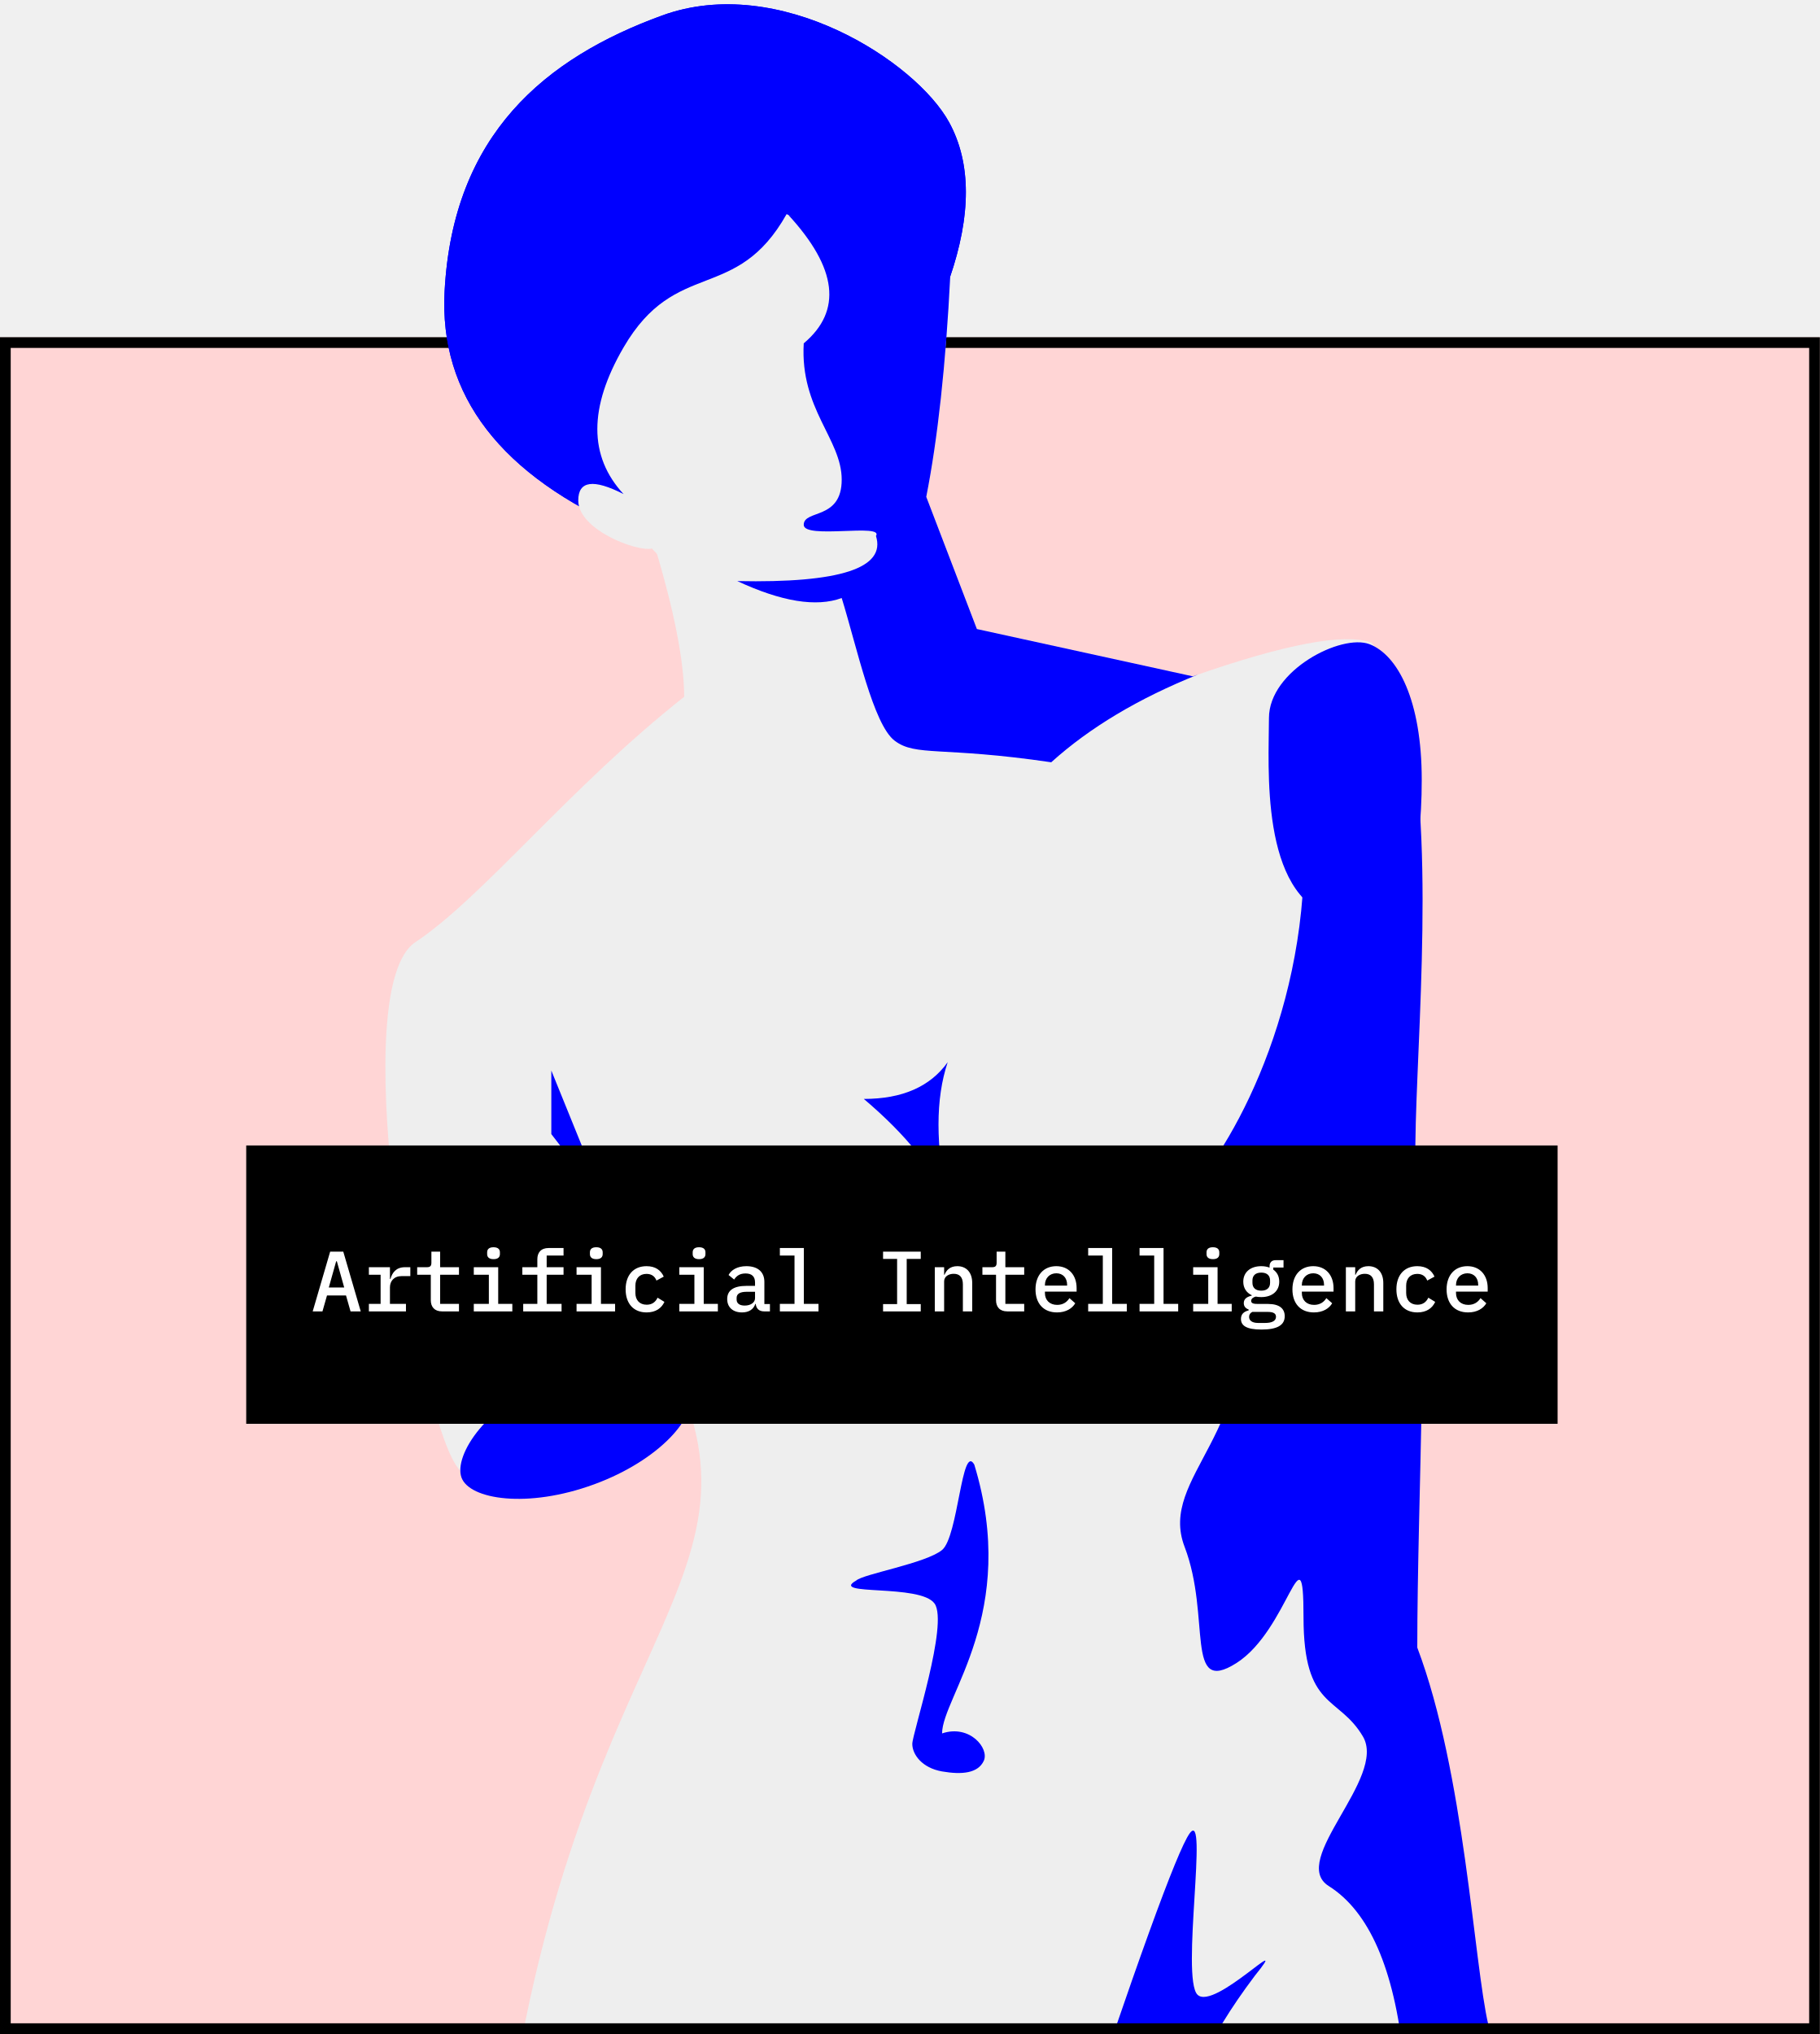
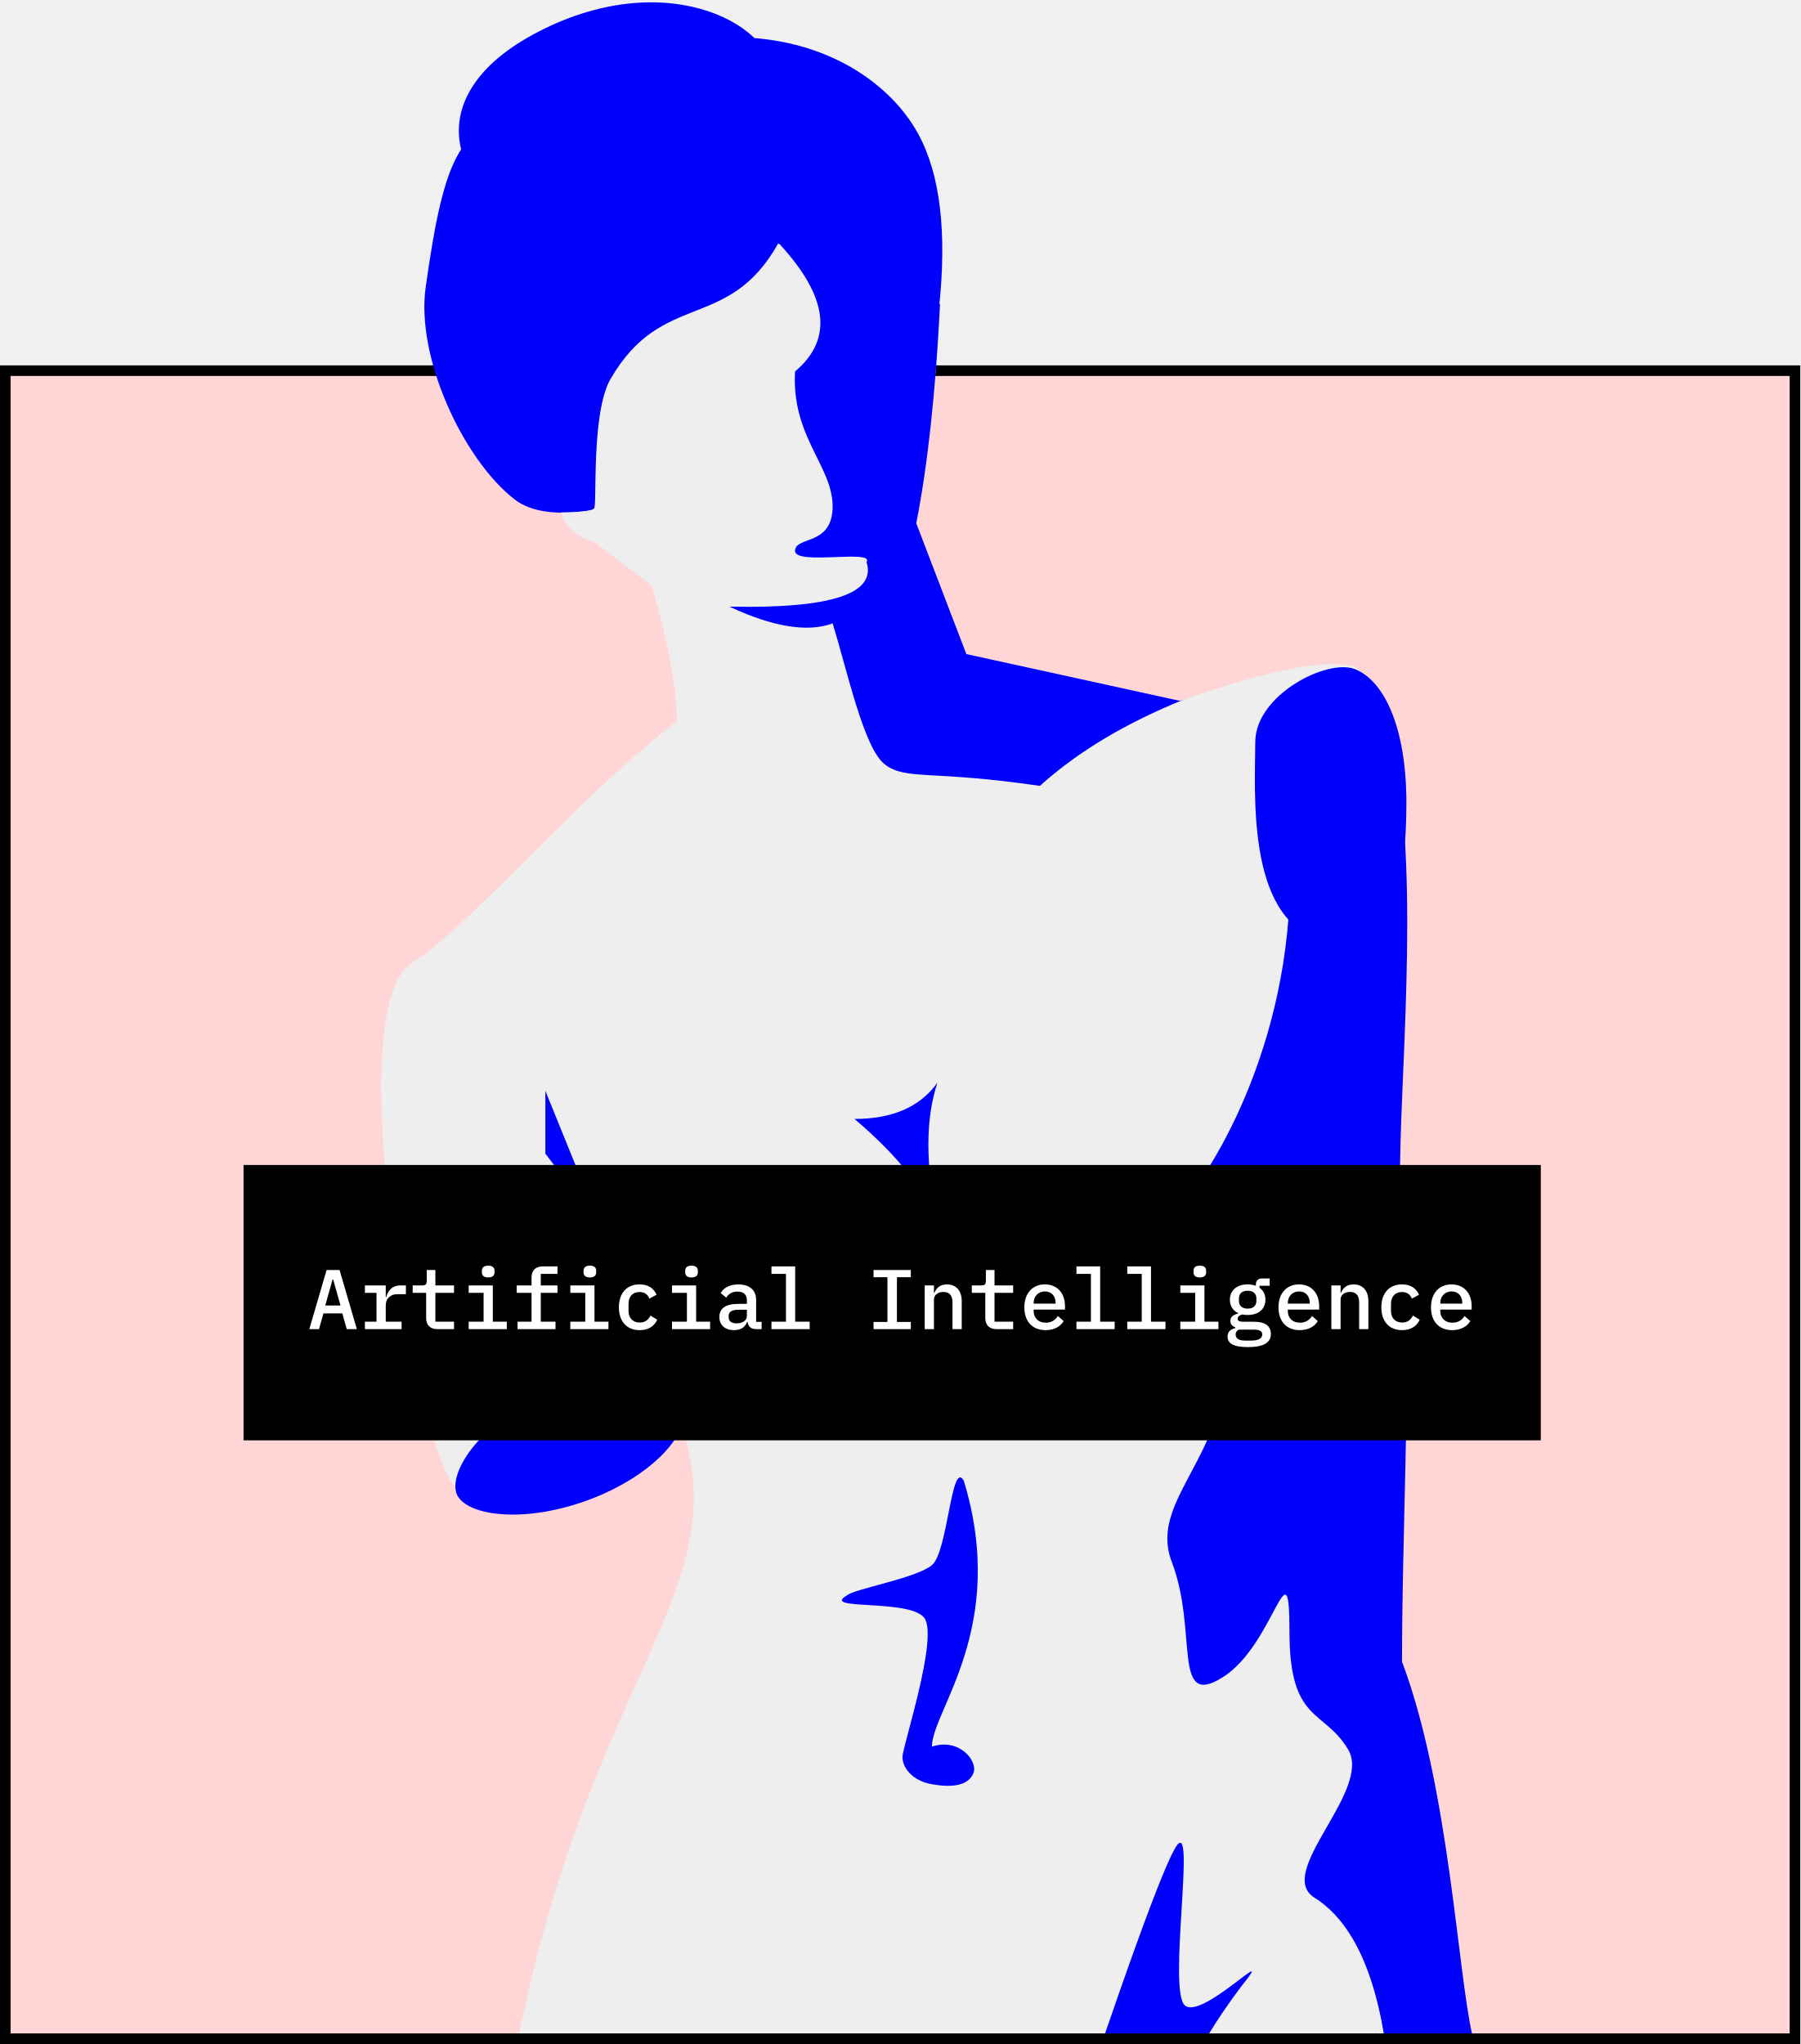
- <svg xmlns="http://www.w3.org/2000/svg" xmlns:xlink="http://www.w3.org/1999/xlink" width="340px" height="380px" viewBox="0 0 340 380" version="1.1">
+ <svg xmlns="http://www.w3.org/2000/svg" xmlns:xlink="http://www.w3.org/1999/xlink" width="340px" height="386px" viewBox="0 0 340 386" version="1.1">
  <defs>
    <rect id="path-1" x="0" y="0" width="340" height="317" />
  </defs>
  <g id="Page-1" stroke="none" stroke-width="1" fill="none" fill-rule="evenodd">
-     <g id="illustrations" transform="translate(-1246, -116)">
-       <g id="breastcancerai" transform="translate(1246, 116)">
-         <g id="Group-5" transform="translate(0, 63)">
+     <g id="illustrations" transform="translate(-1246, -110)">
+       <g id="breastcancerai" transform="translate(1246, 110)">
+         <g id="Group-5" transform="translate(0, 69)">
          <mask id="mask-2" fill="white">
            <use xlink:href="#path-1" />
          </mask>
          <use id="Rectangle-8" fill="#FFD5D5" xlink:href="#path-1" />
          <path d="M122.279,38.907 C125.974,51.161 127.821,60.586 127.821,67.181 C106.322,84.142 90.303,104.564 77.586,113.035 C64.869,121.507 76.8,193.875 84.421,209.373 C92.042,224.871 125.477,213.44 127.821,197.689 C143.111,237.458 99.086,249.947 91.528,365.704 C91.528,377.179 101.639,377.179 108.928,383.078 C139.337,359.328 213.808,340.582 277.691,315.562 C274.883,304.327 273.359,268.674 264.396,244.986 C264.396,217.471 266.684,174.438 264.396,159.443 C262.107,144.447 272.003,75.024 256.204,57.064 C251.235,55.218 240.12,57.315 222.856,63.354 L182.509,54.519 L172.736,29 L122.279,38.907 Z" id="Path-123" fill="#EEEEEE" mask="url(#mask-2)" />
          <path d="M199,343.779 C212.138,304.206 219.893,282.786 222.263,279.516 C225.838,274.584 220.591,306.542 223.72,309.655 C226.848,312.768 241.677,297.144 234.455,306.093 C225.141,318.463 220.877,328.448 221.663,336.047 C214.009,338.659 206.425,341.231 199,343.779 Z" id="Combined-Shape" fill="#0000FF" mask="url(#mask-2)" />
          <path d="M264.79,83 C267.668,110.614 263.163,148.626 264.786,159.261 C267.075,174.257 264.786,217.289 264.786,244.804 C273.646,268.221 275.336,303.724 278.083,315.379 L262.221,321.398 C260.456,304.79 255.796,294.11 248.242,289.357 C240.688,284.605 259.197,269.136 254.623,261.407 C250.048,253.679 243.532,256.454 243.532,239.113 C243.532,221.772 240.749,241.506 230.992,247.703 C221.236,253.899 226.343,239.113 221.31,225.97 C216.277,212.826 235.756,204.466 231.053,177.846 C211.666,183.264 187.506,180.025 184,166.845 C190.488,170.159 211.518,167.71 218.911,162.628 C226.304,157.546 242.057,133.025 243.532,101.335 C249.332,96.579 256.418,90.467 264.79,83 Z" id="Combined-Shape" fill="#0000FF" mask="url(#mask-2)" />
        </g>
-         <rect id="Rectangle-8" stroke="#000000" stroke-width="2" x="1" y="64" width="338" height="315" />
-         <path d="M117.607,99.232 C93.536,88.856 82.022,73.904 83.065,54.376 C84.63,25.083 101.885,10.836 123.715,2.888 C145.546,-5.06 171.126,11.466 177.342,22.882 C181.486,30.492 181.486,40.268 177.342,52.211 L117.607,99.232 Z" id="Path-122" fill="#0000FF" />
-         <path d="M177.494,51.767 C177.497,51.712 177.5,51.656 177.502,51.601 C165.241,47.797 155.169,43.983 147.286,40.158 C156.424,50.084 157.382,58.08 150.159,64.145 C149.967,67.484 150.399,70.324 151.132,72.842 L117.607,99.232 C93.536,88.856 82.022,73.904 83.065,54.376 C84.63,25.083 101.885,10.836 123.715,2.888 C145.546,-5.06 171.126,11.466 177.342,22.882 C181.434,30.397 181.485,40.026 177.494,51.767 Z" id="Combined-Shape" fill="#0000FF" />
-         <path d="M116.499,92.308 C109.965,85.257 109.965,76.122 116.499,64.902 C126.301,48.071 137.5,56.802 146.961,40 C154.892,43.878 165.072,47.745 177.502,51.601 C175.415,93.44 169.2,116.918 158.858,122.037 C150.587,126.129 136.806,118.294 121.791,102.481 C119.034,103.127 108.034,99.007 108.034,93.498 C108.034,89.825 110.856,89.428 116.499,92.308 Z" id="Path-120" fill="#EEEEEE" />
-         <path d="M86.221,276.047 C87.714,280.143 98.547,281.877 110.985,277.315 C123.424,272.754 130.275,264.479 128.8,260.432 C127.325,256.384 117.373,252.365 104.089,257.237 C90.806,262.109 84.728,271.95 86.221,276.047 Z" id="Path-124" fill="#0000FF" />
-         <path d="M249.08,171.293 C262.863,175.373 265.618,160.547 265.618,145.689 C265.618,130.83 261.136,122.378 255.871,120.354 C250.605,118.33 237.075,125.268 237.075,134.143 C237.075,143.017 235.296,167.213 249.08,171.293 Z" id="Path-124-Copy" fill="#0000FF" />
-         <path d="M103,200 L103,211.875 L112.542,224.234 C120.887,251.082 130.083,264.505 140.131,264.505 C162.182,264.505 174.765,245.979 174.765,233.468 C157.17,252.078 138.882,256.366 129.698,251.881 C123.576,248.891 119.334,243.073 116.974,234.426" id="Path-125" fill="#0000FF" />
-         <path d="M182.024,273.626 C179.669,269.494 179.029,287.077 176.006,289.572 C172.983,292.067 161.299,294.05 159.967,295.278 C154.787,298.227 171.986,295.835 174.609,299.593 C177.232,303.352 170.441,323.842 170.441,325.806 C170.441,327.77 172.255,330.293 176.006,330.946 C179.756,331.598 182.725,331.272 183.796,328.966 C184.867,326.661 181.187,322.107 176.006,323.842 C176.006,317.063 190.47,301.355 182.024,273.626 Z" id="Path-126" fill="#0000FF" />
-         <path d="M161.383,205.307 C168.568,205.307 173.793,203.018 177.055,198.439 C174.766,205.307 174.766,213.812 177.055,224.967 C174.631,218.65 169.407,212.097 161.383,205.307 Z" id="Path-129" fill="#0000FF" />
-         <path d="M196.398,142.411 C175.86,139.389 171.115,141.397 167.138,138.375 C163.161,135.353 160.108,120.985 157.253,111.724 C152.524,113.465 146.023,112.411 137.749,108.56 C156.923,108.952 165.559,106.143 163.655,100.132 C165.222,97.699 150.159,100.808 150.159,98.054 C150.159,95.146 157.253,97.225 157.253,89.615 C157.253,82.005 149.45,76.473 150.159,64.145 C157.382,58.08 156.424,50.084 147.286,40.158 C155.48,43.205 165.426,47.272 177.539,51.458 C176.708,68.104 175.188,81.987 173.051,92.821 L182.509,117.519 L222.856,126.354 C223.176,126.242 223.493,126.132 223.809,126.023 C212.698,130.479 203.562,135.942 196.398,142.411 Z" id="Combined-Shape" fill="#0000FF" />
-         <rect id="Rectangle-36" stroke="#000000" stroke-width="2" fill="#000000" x="47" y="215" width="243" height="50" />
-         <path d="M67.396,245 L65.492,245 L64.644,242.024 L61.092,242.024 L60.244,245 L58.42,245 L61.684,233.832 L64.132,233.832 L67.396,245 Z M64.308,240.536 L62.932,235.64 L62.804,235.64 L61.428,240.536 L64.308,240.536 Z M68.916,245 L68.916,243.592 L71.108,243.592 L71.108,238.152 L68.916,238.152 L68.916,236.744 L72.852,236.744 L72.852,238.936 L72.948,238.936 C73.268,237.784 73.988,236.744 75.668,236.744 L76.66,236.744 L76.66,238.408 L75.028,238.408 C73.604,238.408 72.852,239.352 72.852,240.504 L72.852,243.592 L75.844,243.592 L75.844,245 L68.916,245 Z M85.748,245 L82.596,245 C81.156,245 80.484,244.136 80.484,242.904 L80.484,238.152 L77.94,238.152 L77.94,236.744 L79.748,236.744 C80.356,236.744 80.596,236.536 80.596,235.896 L80.596,233.832 L82.228,233.832 L82.228,236.744 L85.748,236.744 L85.748,238.152 L82.228,238.152 L82.228,243.592 L85.748,243.592 L85.748,245 Z M92.212,235.24 C91.332,235.24 91.012,234.824 91.012,234.296 L91.012,233.96 C91.012,233.432 91.332,233.016 92.196,233.016 C93.076,233.016 93.396,233.432 93.396,233.96 L93.396,234.296 C93.396,234.824 93.076,235.24 92.212,235.24 Z M88.516,245 L88.516,243.592 L91.332,243.592 L91.332,238.152 L88.516,238.152 L88.516,236.744 L93.076,236.744 L93.076,243.592 L95.716,243.592 L95.716,245 L88.516,245 Z M97.748,245 L97.748,243.592 L100.388,243.592 L100.388,238.152 L97.588,238.152 L97.588,236.744 L100.388,236.744 L100.388,235.256 C100.388,234.024 101.06,233.16 102.5,233.16 L105.284,233.16 L105.284,234.568 L102.132,234.568 L102.132,236.744 L105.284,236.744 L105.284,238.152 L102.132,238.152 L102.132,243.592 L104.916,243.592 L104.916,245 L97.748,245 Z M111.412,235.24 C110.532,235.24 110.212,234.824 110.212,234.296 L110.212,233.96 C110.212,233.432 110.532,233.016 111.396,233.016 C112.276,233.016 112.596,233.432 112.596,233.96 L112.596,234.296 C112.596,234.824 112.276,235.24 111.412,235.24 Z M107.716,245 L107.716,243.592 L110.532,243.592 L110.532,238.152 L107.716,238.152 L107.716,236.744 L112.276,236.744 L112.276,243.592 L114.916,243.592 L114.916,245 L107.716,245 Z M120.804,245.192 C118.34,245.192 116.884,243.512 116.884,240.872 C116.884,238.232 118.356,236.552 120.788,236.552 C122.484,236.552 123.492,237.352 124.004,238.504 L122.644,239.24 C122.356,238.472 121.748,237.992 120.788,237.992 C119.476,237.992 118.708,238.872 118.708,240.184 L118.708,241.56 C118.708,242.856 119.46,243.752 120.82,243.752 C121.844,243.752 122.468,243.24 122.852,242.44 L124.132,243.224 C123.604,244.376 122.532,245.192 120.804,245.192 Z M130.612,235.24 C129.732,235.24 129.412,234.824 129.412,234.296 L129.412,233.96 C129.412,233.432 129.732,233.016 130.596,233.016 C131.476,233.016 131.796,233.432 131.796,233.96 L131.796,234.296 C131.796,234.824 131.476,235.24 130.612,235.24 Z M126.916,245 L126.916,243.592 L129.732,243.592 L129.732,238.152 L126.916,238.152 L126.916,236.744 L131.476,236.744 L131.476,243.592 L134.116,243.592 L134.116,245 L126.916,245 Z M143.844,245 L142.772,245 C141.78,245 141.284,244.44 141.188,243.608 L141.108,243.608 C140.788,244.6 139.924,245.192 138.628,245.192 C136.948,245.192 135.86,244.248 135.86,242.696 C135.86,241.096 137.028,240.232 139.476,240.232 L141.06,240.232 L141.06,239.592 C141.06,238.488 140.468,237.912 139.284,237.912 C138.228,237.912 137.604,238.36 137.156,239.048 L136.116,238.2 C136.58,237.304 137.7,236.552 139.444,236.552 C141.524,236.552 142.804,237.592 142.804,239.48 L142.804,243.624 L143.844,243.624 L143.844,245 Z M139.124,243.912 C140.244,243.912 141.06,243.352 141.06,242.536 L141.06,241.336 L139.508,241.336 C138.228,241.336 137.62,241.736 137.62,242.472 L137.62,242.792 C137.62,243.528 138.196,243.912 139.124,243.912 Z M145.7,245 L145.7,243.592 L148.436,243.592 L148.436,234.568 L145.7,234.568 L145.7,233.16 L150.18,233.16 L150.18,243.592 L152.916,243.592 L152.916,245 L145.7,245 Z M172.02,245 L164.98,245 L164.98,243.64 L167.604,243.64 L167.604,235.192 L164.98,235.192 L164.98,233.832 L172.02,233.832 L172.02,235.192 L169.396,235.192 L169.396,243.64 L172.02,243.64 L172.02,245 Z M176.388,245 L174.644,245 L174.644,236.744 L176.388,236.744 L176.388,238.152 L176.468,238.152 C176.82,237.288 177.492,236.552 178.852,236.552 C180.516,236.552 181.636,237.688 181.636,239.688 L181.636,245 L179.892,245 L179.892,239.944 C179.892,238.632 179.3,237.976 178.18,237.976 C177.284,237.976 176.388,238.44 176.388,239.4 L176.388,245 Z M191.348,245 L188.196,245 C186.756,245 186.084,244.136 186.084,242.904 L186.084,238.152 L183.54,238.152 L183.54,236.744 L185.348,236.744 C185.956,236.744 186.196,236.536 186.196,235.896 L186.196,233.832 L187.828,233.832 L187.828,236.744 L191.348,236.744 L191.348,238.152 L187.828,238.152 L187.828,243.592 L191.348,243.592 L191.348,245 Z M197.476,245.192 C194.948,245.192 193.46,243.512 193.46,240.888 C193.46,238.232 194.996,236.552 197.348,236.552 C199.668,236.552 201.14,238.216 201.14,240.648 L201.14,241.304 L195.22,241.304 L195.22,241.576 C195.22,242.872 196.084,243.784 197.508,243.784 C198.564,243.784 199.332,243.288 199.796,242.52 L200.884,243.48 C200.324,244.44 199.172,245.192 197.476,245.192 Z M197.348,237.88 C196.1,237.88 195.22,238.792 195.22,240.072 L195.22,240.184 L199.364,240.184 L199.364,240.024 C199.364,238.728 198.564,237.88 197.348,237.88 Z M203.3,245 L203.3,243.592 L206.036,243.592 L206.036,234.568 L203.3,234.568 L203.3,233.16 L207.78,233.16 L207.78,243.592 L210.516,243.592 L210.516,245 L203.3,245 Z M212.9,245 L212.9,243.592 L215.636,243.592 L215.636,234.568 L212.9,234.568 L212.9,233.16 L217.38,233.16 L217.38,243.592 L220.116,243.592 L220.116,245 L212.9,245 Z M226.612,235.24 C225.732,235.24 225.412,234.824 225.412,234.296 L225.412,233.96 C225.412,233.432 225.732,233.016 226.596,233.016 C227.476,233.016 227.796,233.432 227.796,233.96 L227.796,234.296 C227.796,234.824 227.476,235.24 226.612,235.24 Z M222.916,245 L222.916,243.592 L225.732,243.592 L225.732,238.152 L222.916,238.152 L222.916,236.744 L227.476,236.744 L227.476,243.592 L230.116,243.592 L230.116,245 L222.916,245 Z M240.02,245.896 C240.02,247.592 238.596,248.392 235.684,248.392 C232.836,248.392 231.844,247.64 231.844,246.408 C231.844,245.512 232.372,245.048 233.284,244.808 L233.284,244.648 C232.724,244.44 232.372,244.072 232.372,243.448 C232.372,242.632 232.996,242.264 233.86,242.056 L233.86,241.976 C232.868,241.512 232.276,240.632 232.276,239.448 C232.276,237.688 233.604,236.552 235.636,236.552 C236.212,236.552 236.74,236.648 237.188,236.824 L237.188,236.552 C237.188,235.912 237.556,235.432 238.292,235.432 L239.796,235.432 L239.796,236.808 L237.876,236.808 L237.876,237.192 C238.596,237.688 238.996,238.456 238.996,239.448 C238.996,241.208 237.668,242.328 235.636,242.328 C235.268,242.328 234.932,242.296 234.612,242.232 C234.228,242.328 233.748,242.584 233.748,243.032 C233.748,243.544 234.308,243.608 235.028,243.608 L236.884,243.608 C239.108,243.608 240.02,244.536 240.02,245.896 Z M238.388,246.008 C238.388,245.448 238.004,245.096 236.836,245.096 L233.972,245.096 C233.572,245.288 233.364,245.592 233.364,246.024 C233.364,246.648 233.844,247.16 235.06,247.16 L236.356,247.16 C237.668,247.16 238.388,246.76 238.388,246.008 Z M235.636,241.128 C236.756,241.128 237.284,240.536 237.284,239.656 L237.284,239.224 C237.284,238.344 236.756,237.752 235.636,237.752 C234.516,237.752 233.988,238.344 233.988,239.224 L233.988,239.656 C233.988,240.536 234.516,241.128 235.636,241.128 Z M245.476,245.192 C242.948,245.192 241.46,243.512 241.46,240.888 C241.46,238.232 242.996,236.552 245.348,236.552 C247.668,236.552 249.14,238.216 249.14,240.648 L249.14,241.304 L243.22,241.304 L243.22,241.576 C243.22,242.872 244.084,243.784 245.508,243.784 C246.564,243.784 247.332,243.288 247.796,242.52 L248.884,243.48 C248.324,244.44 247.172,245.192 245.476,245.192 Z M245.348,237.88 C244.1,237.88 243.22,238.792 243.22,240.072 L243.22,240.184 L247.364,240.184 L247.364,240.024 C247.364,238.728 246.564,237.88 245.348,237.88 Z M253.188,245 L251.444,245 L251.444,236.744 L253.188,236.744 L253.188,238.152 L253.268,238.152 C253.62,237.288 254.292,236.552 255.652,236.552 C257.316,236.552 258.436,237.688 258.436,239.688 L258.436,245 L256.692,245 L256.692,239.944 C256.692,238.632 256.1,237.976 254.98,237.976 C254.084,237.976 253.188,238.44 253.188,239.4 L253.188,245 Z M264.804,245.192 C262.34,245.192 260.884,243.512 260.884,240.872 C260.884,238.232 262.356,236.552 264.788,236.552 C266.484,236.552 267.492,237.352 268.004,238.504 L266.644,239.24 C266.356,238.472 265.748,237.992 264.788,237.992 C263.476,237.992 262.708,238.872 262.708,240.184 L262.708,241.56 C262.708,242.856 263.46,243.752 264.82,243.752 C265.844,243.752 266.468,243.24 266.852,242.44 L268.132,243.224 C267.604,244.376 266.532,245.192 264.804,245.192 Z M274.276,245.192 C271.748,245.192 270.26,243.512 270.26,240.888 C270.26,238.232 271.796,236.552 274.148,236.552 C276.468,236.552 277.94,238.216 277.94,240.648 L277.94,241.304 L272.02,241.304 L272.02,241.576 C272.02,242.872 272.884,243.784 274.308,243.784 C275.364,243.784 276.132,243.288 276.596,242.52 L277.684,243.48 C277.124,244.44 275.972,245.192 274.276,245.192 Z M274.148,237.88 C272.9,237.88 272.02,238.792 272.02,240.072 L272.02,240.184 L276.164,240.184 L276.164,240.024 C276.164,238.728 275.364,237.88 274.148,237.88 Z" id="Artificial-Intellige" fill="#FFFFFF" />
+         <rect id="Rectangle-8" stroke="#000000" stroke-width="2" x="1" y="70" width="338" height="315" />
+         <path d="M111.955,96.328 C105.198,97.382 100.275,96.709 97.186,94.31 C87.433,86.734 78.558,67.464 80.387,54.32 C84.114,27.543 87.05,26.295 97.186,19.396 C104.051,14.724 111.845,14.916 114.186,13.963 C115.984,13.231 123.302,7.022 138.332,7.022 C156.169,7.022 168.331,15.946 173.431,25.311 C177.575,32.921 178.878,43.888 177.342,58.211 L111.955,96.328 Z" id="Path-122" fill="#0000FF" />
+         <path d="M112.202,102.326 C108.948,101.506 106.885,99.651 106.013,96.762 C107.015,96.762 111.591,96.716 112.202,96.016 C112.814,95.316 111.591,77.943 115.334,71.516 C125.136,54.685 137.5,62.802 146.961,46 C154.892,49.878 165.072,53.745 177.502,57.601 C175.415,99.44 169.2,122.918 158.858,128.037 C153.344,130.765 137.792,122.195 112.202,102.326 Z" id="Path-120" fill="#EEEEEE" />
+         <path d="M86.221,282.047 C87.714,286.143 98.547,287.877 110.985,283.315 C123.424,278.754 130.275,270.479 128.8,266.432 C127.325,262.384 117.373,258.365 104.089,263.237 C90.806,268.109 84.728,277.95 86.221,282.047 Z" id="Path-124" fill="#0000FF" />
+         <path d="M249.08,177.293 C262.863,181.373 265.618,166.547 265.618,151.689 C265.618,136.83 261.136,128.378 255.871,126.354 C250.605,124.33 237.075,131.268 237.075,140.143 C237.075,149.017 235.296,173.213 249.08,177.293 Z" id="Path-124-Copy" fill="#0000FF" />
+         <path d="M103,206 L103,217.875 L112.542,230.234 C120.887,257.082 130.083,270.505 140.131,270.505 C162.182,270.505 174.765,251.979 174.765,239.468 C157.17,258.078 138.882,262.366 129.698,257.881 C123.576,254.891 119.334,249.073 116.974,240.426" id="Path-125" fill="#0000FF" />
+         <path d="M182.024,279.626 C179.669,275.494 179.029,293.077 176.006,295.572 C172.983,298.067 161.299,300.05 159.967,301.278 C154.787,304.227 171.986,301.835 174.609,305.593 C177.232,309.352 170.441,329.842 170.441,331.806 C170.441,333.77 172.255,336.293 176.006,336.946 C179.756,337.598 182.725,337.272 183.796,334.966 C184.867,332.661 181.187,328.107 176.006,329.842 C176.006,323.063 190.47,307.355 182.024,279.626 Z" id="Path-126" fill="#0000FF" />
+         <path d="M161.383,211.307 C168.568,211.307 173.793,209.018 177.055,204.439 C174.766,211.307 174.766,219.812 177.055,230.967 C174.631,224.65 169.407,218.097 161.383,211.307 Z" id="Path-129" fill="#0000FF" />
+         <path d="M196.398,148.411 C175.86,145.389 171.115,147.397 167.138,144.375 C163.161,141.353 160.108,126.985 157.253,117.724 C152.524,119.465 146.023,118.411 137.749,114.56 C156.923,114.952 165.559,112.143 163.655,106.132 C165.222,103.699 150.159,106.808 150.159,104.054 C150.159,101.146 157.253,103.225 157.253,95.615 C157.253,88.005 149.45,82.473 150.159,70.145 C157.382,64.08 156.424,56.084 147.286,46.158 C155.48,49.205 165.426,53.272 177.539,57.458 C176.708,74.104 175.188,87.987 173.051,98.821 L182.509,123.519 L222.856,132.354 C223.176,132.242 223.493,132.132 223.809,132.023 C212.698,136.479 203.562,141.942 196.398,148.411 Z" id="Combined-Shape" fill="#0000FF" />
+         <rect id="Rectangle-36" stroke="#000000" stroke-width="2" fill="#000000" x="47" y="221" width="243" height="50" />
+         <path d="M67.396,251 L65.492,251 L64.644,248.024 L61.092,248.024 L60.244,251 L58.42,251 L61.684,239.832 L64.132,239.832 L67.396,251 Z M64.308,246.536 L62.932,241.64 L62.804,241.64 L61.428,246.536 L64.308,246.536 Z M68.916,251 L68.916,249.592 L71.108,249.592 L71.108,244.152 L68.916,244.152 L68.916,242.744 L72.852,242.744 L72.852,244.936 L72.948,244.936 C73.268,243.784 73.988,242.744 75.668,242.744 L76.66,242.744 L76.66,244.408 L75.028,244.408 C73.604,244.408 72.852,245.352 72.852,246.504 L72.852,249.592 L75.844,249.592 L75.844,251 L68.916,251 Z M85.748,251 L82.596,251 C81.156,251 80.484,250.136 80.484,248.904 L80.484,244.152 L77.94,244.152 L77.94,242.744 L79.748,242.744 C80.356,242.744 80.596,242.536 80.596,241.896 L80.596,239.832 L82.228,239.832 L82.228,242.744 L85.748,242.744 L85.748,244.152 L82.228,244.152 L82.228,249.592 L85.748,249.592 L85.748,251 Z M92.212,241.24 C91.332,241.24 91.012,240.824 91.012,240.296 L91.012,239.96 C91.012,239.432 91.332,239.016 92.196,239.016 C93.076,239.016 93.396,239.432 93.396,239.96 L93.396,240.296 C93.396,240.824 93.076,241.24 92.212,241.24 Z M88.516,251 L88.516,249.592 L91.332,249.592 L91.332,244.152 L88.516,244.152 L88.516,242.744 L93.076,242.744 L93.076,249.592 L95.716,249.592 L95.716,251 L88.516,251 Z M97.748,251 L97.748,249.592 L100.388,249.592 L100.388,244.152 L97.588,244.152 L97.588,242.744 L100.388,242.744 L100.388,241.256 C100.388,240.024 101.06,239.16 102.5,239.16 L105.284,239.16 L105.284,240.568 L102.132,240.568 L102.132,242.744 L105.284,242.744 L105.284,244.152 L102.132,244.152 L102.132,249.592 L104.916,249.592 L104.916,251 L97.748,251 Z M111.412,241.24 C110.532,241.24 110.212,240.824 110.212,240.296 L110.212,239.96 C110.212,239.432 110.532,239.016 111.396,239.016 C112.276,239.016 112.596,239.432 112.596,239.96 L112.596,240.296 C112.596,240.824 112.276,241.24 111.412,241.24 Z M107.716,251 L107.716,249.592 L110.532,249.592 L110.532,244.152 L107.716,244.152 L107.716,242.744 L112.276,242.744 L112.276,249.592 L114.916,249.592 L114.916,251 L107.716,251 Z M120.804,251.192 C118.34,251.192 116.884,249.512 116.884,246.872 C116.884,244.232 118.356,242.552 120.788,242.552 C122.484,242.552 123.492,243.352 124.004,244.504 L122.644,245.24 C122.356,244.472 121.748,243.992 120.788,243.992 C119.476,243.992 118.708,244.872 118.708,246.184 L118.708,247.56 C118.708,248.856 119.46,249.752 120.82,249.752 C121.844,249.752 122.468,249.24 122.852,248.44 L124.132,249.224 C123.604,250.376 122.532,251.192 120.804,251.192 Z M130.612,241.24 C129.732,241.24 129.412,240.824 129.412,240.296 L129.412,239.96 C129.412,239.432 129.732,239.016 130.596,239.016 C131.476,239.016 131.796,239.432 131.796,239.96 L131.796,240.296 C131.796,240.824 131.476,241.24 130.612,241.24 Z M126.916,251 L126.916,249.592 L129.732,249.592 L129.732,244.152 L126.916,244.152 L126.916,242.744 L131.476,242.744 L131.476,249.592 L134.116,249.592 L134.116,251 L126.916,251 Z M143.844,251 L142.772,251 C141.78,251 141.284,250.44 141.188,249.608 L141.108,249.608 C140.788,250.6 139.924,251.192 138.628,251.192 C136.948,251.192 135.86,250.248 135.86,248.696 C135.86,247.096 137.028,246.232 139.476,246.232 L141.06,246.232 L141.06,245.592 C141.06,244.488 140.468,243.912 139.284,243.912 C138.228,243.912 137.604,244.36 137.156,245.048 L136.116,244.2 C136.58,243.304 137.7,242.552 139.444,242.552 C141.524,242.552 142.804,243.592 142.804,245.48 L142.804,249.624 L143.844,249.624 L143.844,251 Z M139.124,249.912 C140.244,249.912 141.06,249.352 141.06,248.536 L141.06,247.336 L139.508,247.336 C138.228,247.336 137.62,247.736 137.62,248.472 L137.62,248.792 C137.62,249.528 138.196,249.912 139.124,249.912 Z M145.7,251 L145.7,249.592 L148.436,249.592 L148.436,240.568 L145.7,240.568 L145.7,239.16 L150.18,239.16 L150.18,249.592 L152.916,249.592 L152.916,251 L145.7,251 Z M172.02,251 L164.98,251 L164.98,249.64 L167.604,249.64 L167.604,241.192 L164.98,241.192 L164.98,239.832 L172.02,239.832 L172.02,241.192 L169.396,241.192 L169.396,249.64 L172.02,249.64 L172.02,251 Z M176.388,251 L174.644,251 L174.644,242.744 L176.388,242.744 L176.388,244.152 L176.468,244.152 C176.82,243.288 177.492,242.552 178.852,242.552 C180.516,242.552 181.636,243.688 181.636,245.688 L181.636,251 L179.892,251 L179.892,245.944 C179.892,244.632 179.3,243.976 178.18,243.976 C177.284,243.976 176.388,244.44 176.388,245.4 L176.388,251 Z M191.348,251 L188.196,251 C186.756,251 186.084,250.136 186.084,248.904 L186.084,244.152 L183.54,244.152 L183.54,242.744 L185.348,242.744 C185.956,242.744 186.196,242.536 186.196,241.896 L186.196,239.832 L187.828,239.832 L187.828,242.744 L191.348,242.744 L191.348,244.152 L187.828,244.152 L187.828,249.592 L191.348,249.592 L191.348,251 Z M197.476,251.192 C194.948,251.192 193.46,249.512 193.46,246.888 C193.46,244.232 194.996,242.552 197.348,242.552 C199.668,242.552 201.14,244.216 201.14,246.648 L201.14,247.304 L195.22,247.304 L195.22,247.576 C195.22,248.872 196.084,249.784 197.508,249.784 C198.564,249.784 199.332,249.288 199.796,248.52 L200.884,249.48 C200.324,250.44 199.172,251.192 197.476,251.192 Z M197.348,243.88 C196.1,243.88 195.22,244.792 195.22,246.072 L195.22,246.184 L199.364,246.184 L199.364,246.024 C199.364,244.728 198.564,243.88 197.348,243.88 Z M203.3,251 L203.3,249.592 L206.036,249.592 L206.036,240.568 L203.3,240.568 L203.3,239.16 L207.78,239.16 L207.78,249.592 L210.516,249.592 L210.516,251 L203.3,251 Z M212.9,251 L212.9,249.592 L215.636,249.592 L215.636,240.568 L212.9,240.568 L212.9,239.16 L217.38,239.16 L217.38,249.592 L220.116,249.592 L220.116,251 L212.9,251 Z M226.612,241.24 C225.732,241.24 225.412,240.824 225.412,240.296 L225.412,239.96 C225.412,239.432 225.732,239.016 226.596,239.016 C227.476,239.016 227.796,239.432 227.796,239.96 L227.796,240.296 C227.796,240.824 227.476,241.24 226.612,241.24 Z M222.916,251 L222.916,249.592 L225.732,249.592 L225.732,244.152 L222.916,244.152 L222.916,242.744 L227.476,242.744 L227.476,249.592 L230.116,249.592 L230.116,251 L222.916,251 Z M240.02,251.896 C240.02,253.592 238.596,254.392 235.684,254.392 C232.836,254.392 231.844,253.64 231.844,252.408 C231.844,251.512 232.372,251.048 233.284,250.808 L233.284,250.648 C232.724,250.44 232.372,250.072 232.372,249.448 C232.372,248.632 232.996,248.264 233.86,248.056 L233.86,247.976 C232.868,247.512 232.276,246.632 232.276,245.448 C232.276,243.688 233.604,242.552 235.636,242.552 C236.212,242.552 236.74,242.648 237.188,242.824 L237.188,242.552 C237.188,241.912 237.556,241.432 238.292,241.432 L239.796,241.432 L239.796,242.808 L237.876,242.808 L237.876,243.192 C238.596,243.688 238.996,244.456 238.996,245.448 C238.996,247.208 237.668,248.328 235.636,248.328 C235.268,248.328 234.932,248.296 234.612,248.232 C234.228,248.328 233.748,248.584 233.748,249.032 C233.748,249.544 234.308,249.608 235.028,249.608 L236.884,249.608 C239.108,249.608 240.02,250.536 240.02,251.896 Z M238.388,252.008 C238.388,251.448 238.004,251.096 236.836,251.096 L233.972,251.096 C233.572,251.288 233.364,251.592 233.364,252.024 C233.364,252.648 233.844,253.16 235.06,253.16 L236.356,253.16 C237.668,253.16 238.388,252.76 238.388,252.008 Z M235.636,247.128 C236.756,247.128 237.284,246.536 237.284,245.656 L237.284,245.224 C237.284,244.344 236.756,243.752 235.636,243.752 C234.516,243.752 233.988,244.344 233.988,245.224 L233.988,245.656 C233.988,246.536 234.516,247.128 235.636,247.128 Z M245.476,251.192 C242.948,251.192 241.46,249.512 241.46,246.888 C241.46,244.232 242.996,242.552 245.348,242.552 C247.668,242.552 249.14,244.216 249.14,246.648 L249.14,247.304 L243.22,247.304 L243.22,247.576 C243.22,248.872 244.084,249.784 245.508,249.784 C246.564,249.784 247.332,249.288 247.796,248.52 L248.884,249.48 C248.324,250.44 247.172,251.192 245.476,251.192 Z M245.348,243.88 C244.1,243.88 243.22,244.792 243.22,246.072 L243.22,246.184 L247.364,246.184 L247.364,246.024 C247.364,244.728 246.564,243.88 245.348,243.88 Z M253.188,251 L251.444,251 L251.444,242.744 L253.188,242.744 L253.188,244.152 L253.268,244.152 C253.62,243.288 254.292,242.552 255.652,242.552 C257.316,242.552 258.436,243.688 258.436,245.688 L258.436,251 L256.692,251 L256.692,245.944 C256.692,244.632 256.1,243.976 254.98,243.976 C254.084,243.976 253.188,244.44 253.188,245.4 L253.188,251 Z M264.804,251.192 C262.34,251.192 260.884,249.512 260.884,246.872 C260.884,244.232 262.356,242.552 264.788,242.552 C266.484,242.552 267.492,243.352 268.004,244.504 L266.644,245.24 C266.356,244.472 265.748,243.992 264.788,243.992 C263.476,243.992 262.708,244.872 262.708,246.184 L262.708,247.56 C262.708,248.856 263.46,249.752 264.82,249.752 C265.844,249.752 266.468,249.24 266.852,248.44 L268.132,249.224 C267.604,250.376 266.532,251.192 264.804,251.192 Z M274.276,251.192 C271.748,251.192 270.26,249.512 270.26,246.888 C270.26,244.232 271.796,242.552 274.148,242.552 C276.468,242.552 277.94,244.216 277.94,246.648 L277.94,247.304 L272.02,247.304 L272.02,247.576 C272.02,248.872 272.884,249.784 274.308,249.784 C275.364,249.784 276.132,249.288 276.596,248.52 L277.684,249.48 C277.124,250.44 275.972,251.192 274.276,251.192 Z M274.148,243.88 C272.9,243.88 272.02,244.792 272.02,246.072 L272.02,246.184 L276.164,246.184 L276.164,246.024 C276.164,244.728 275.364,243.88 274.148,243.88 Z" id="Artificial-Intellige" fill="#FFFFFF" />
+         <path d="M101.862,5.895 C126.794,-6.863 147.316,5.499 145.877,15.166 C144.437,24.832 105.975,39.086 97.058,38.155 C88.141,37.225 76.93,18.653 101.862,5.895 Z" id="Path-8" fill="#0000FF" />
      </g>
    </g>
  </g>
</svg>
